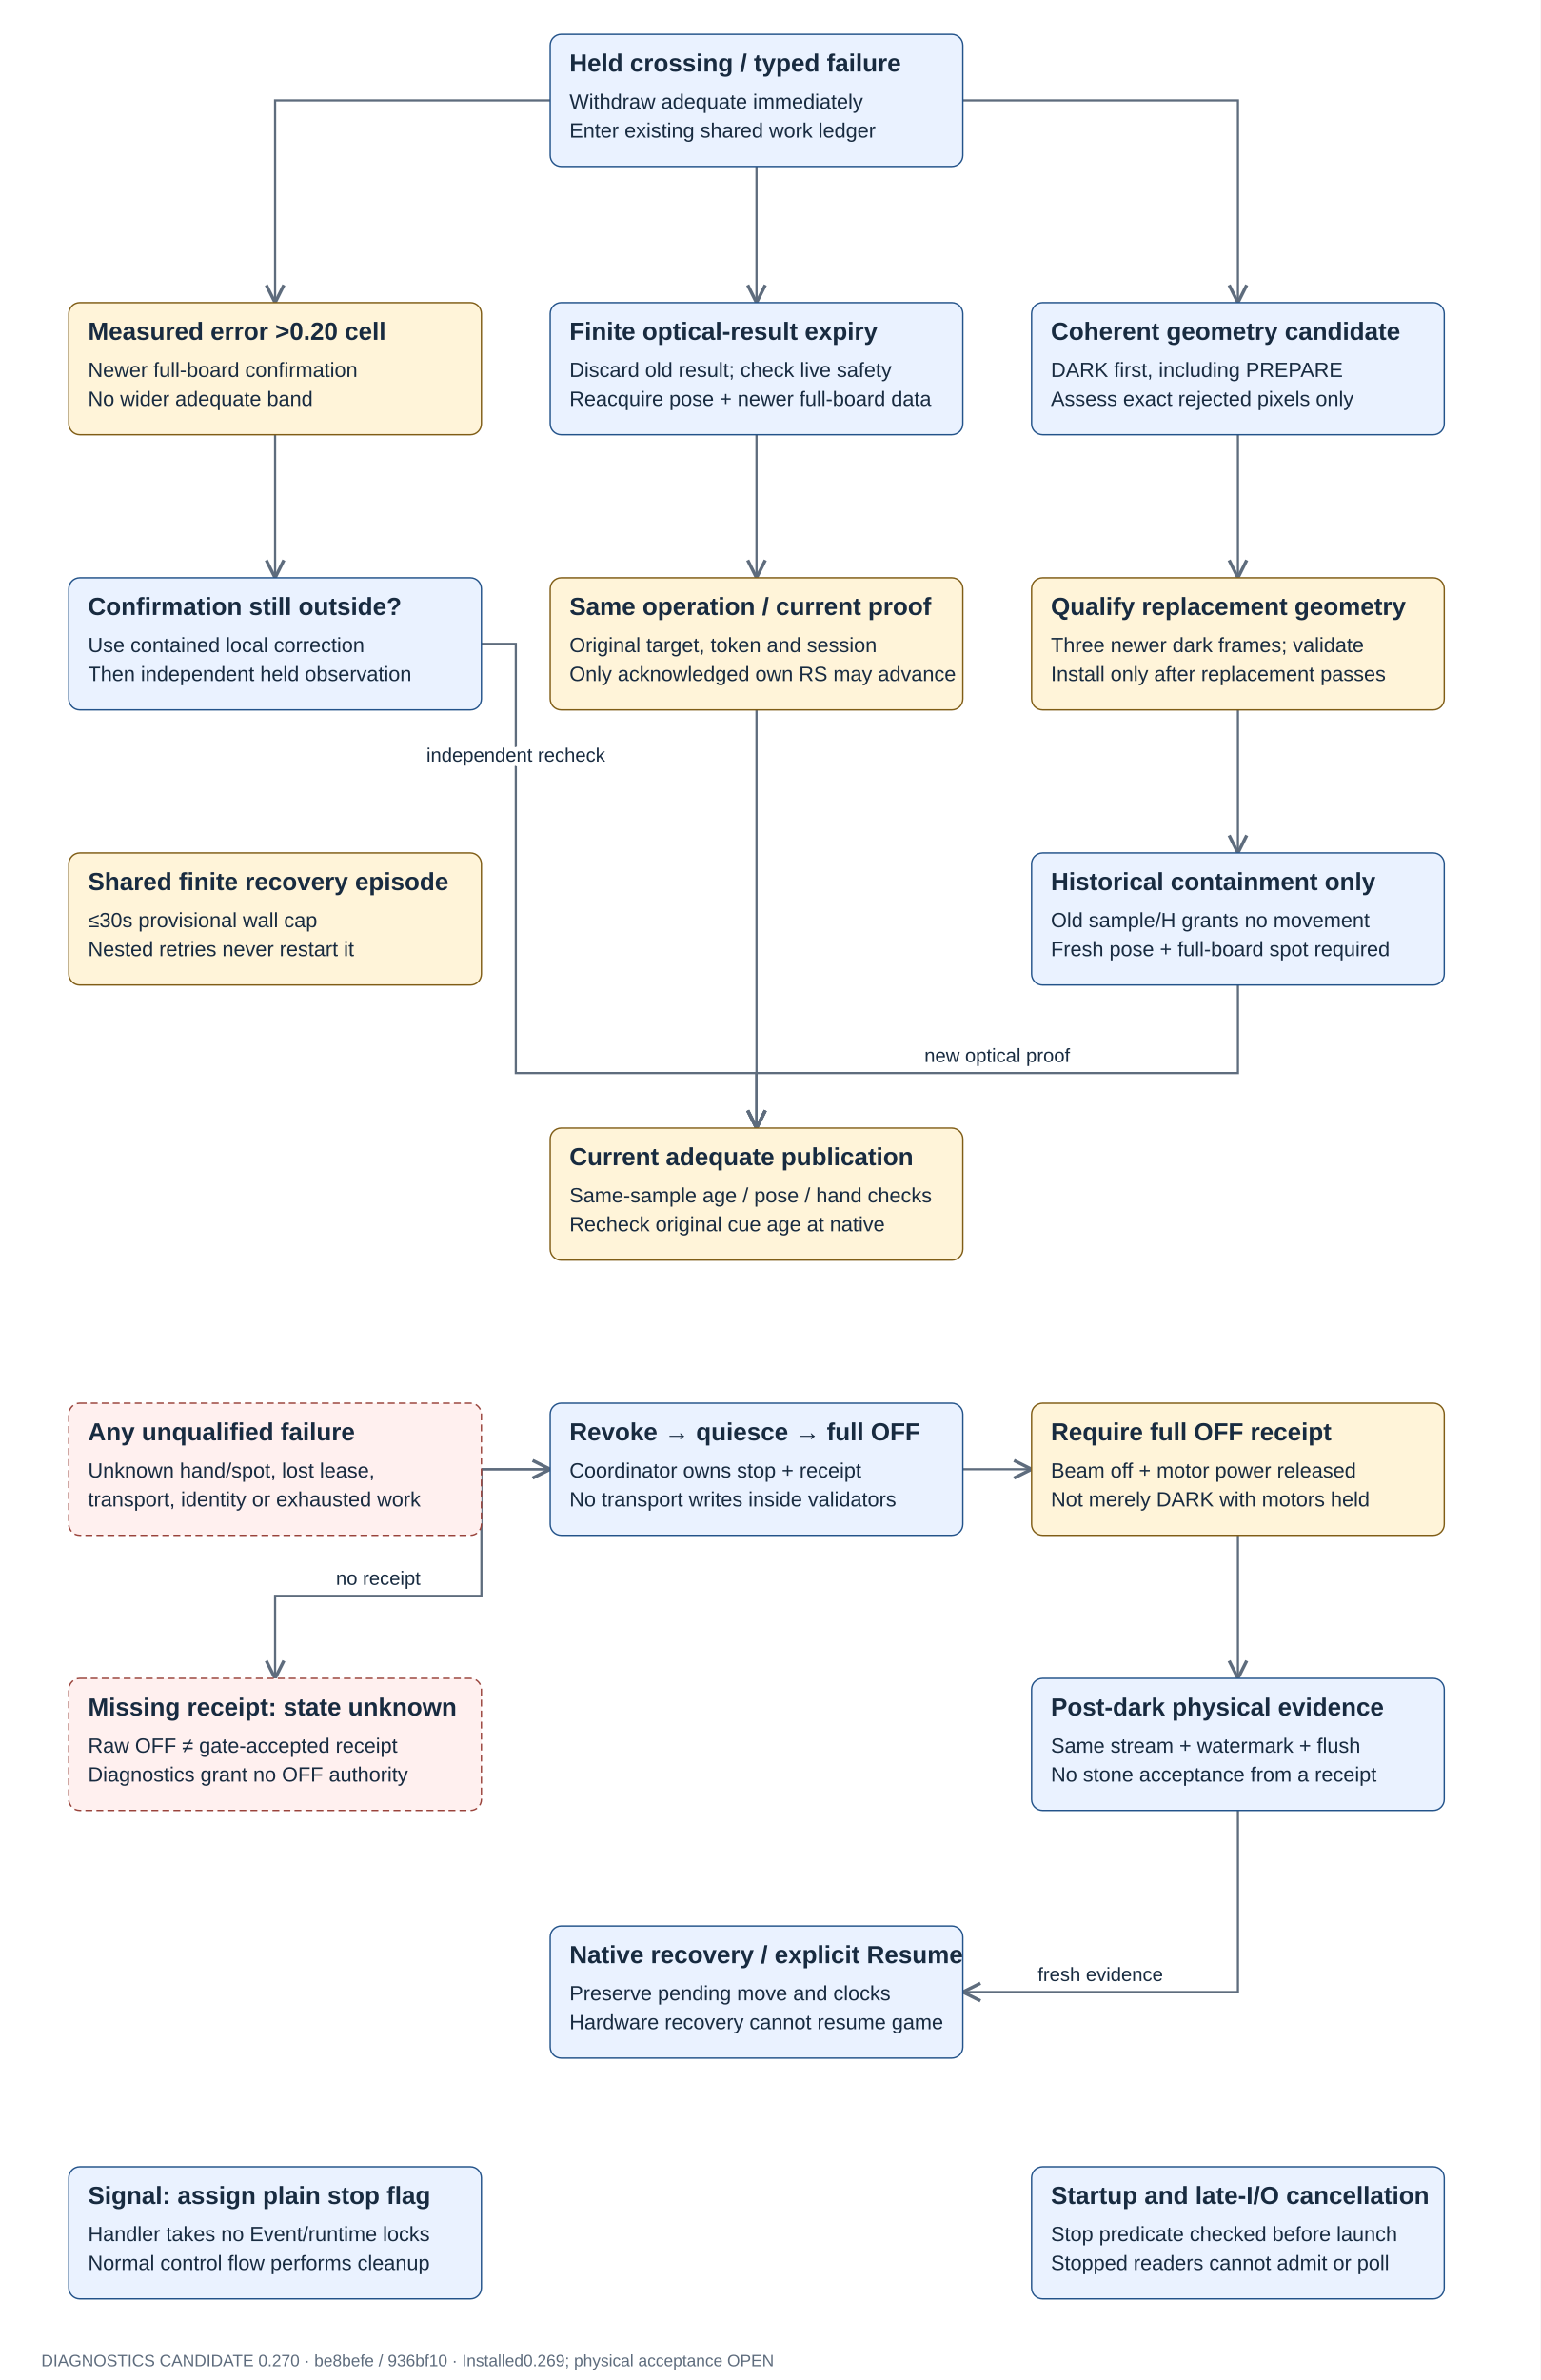
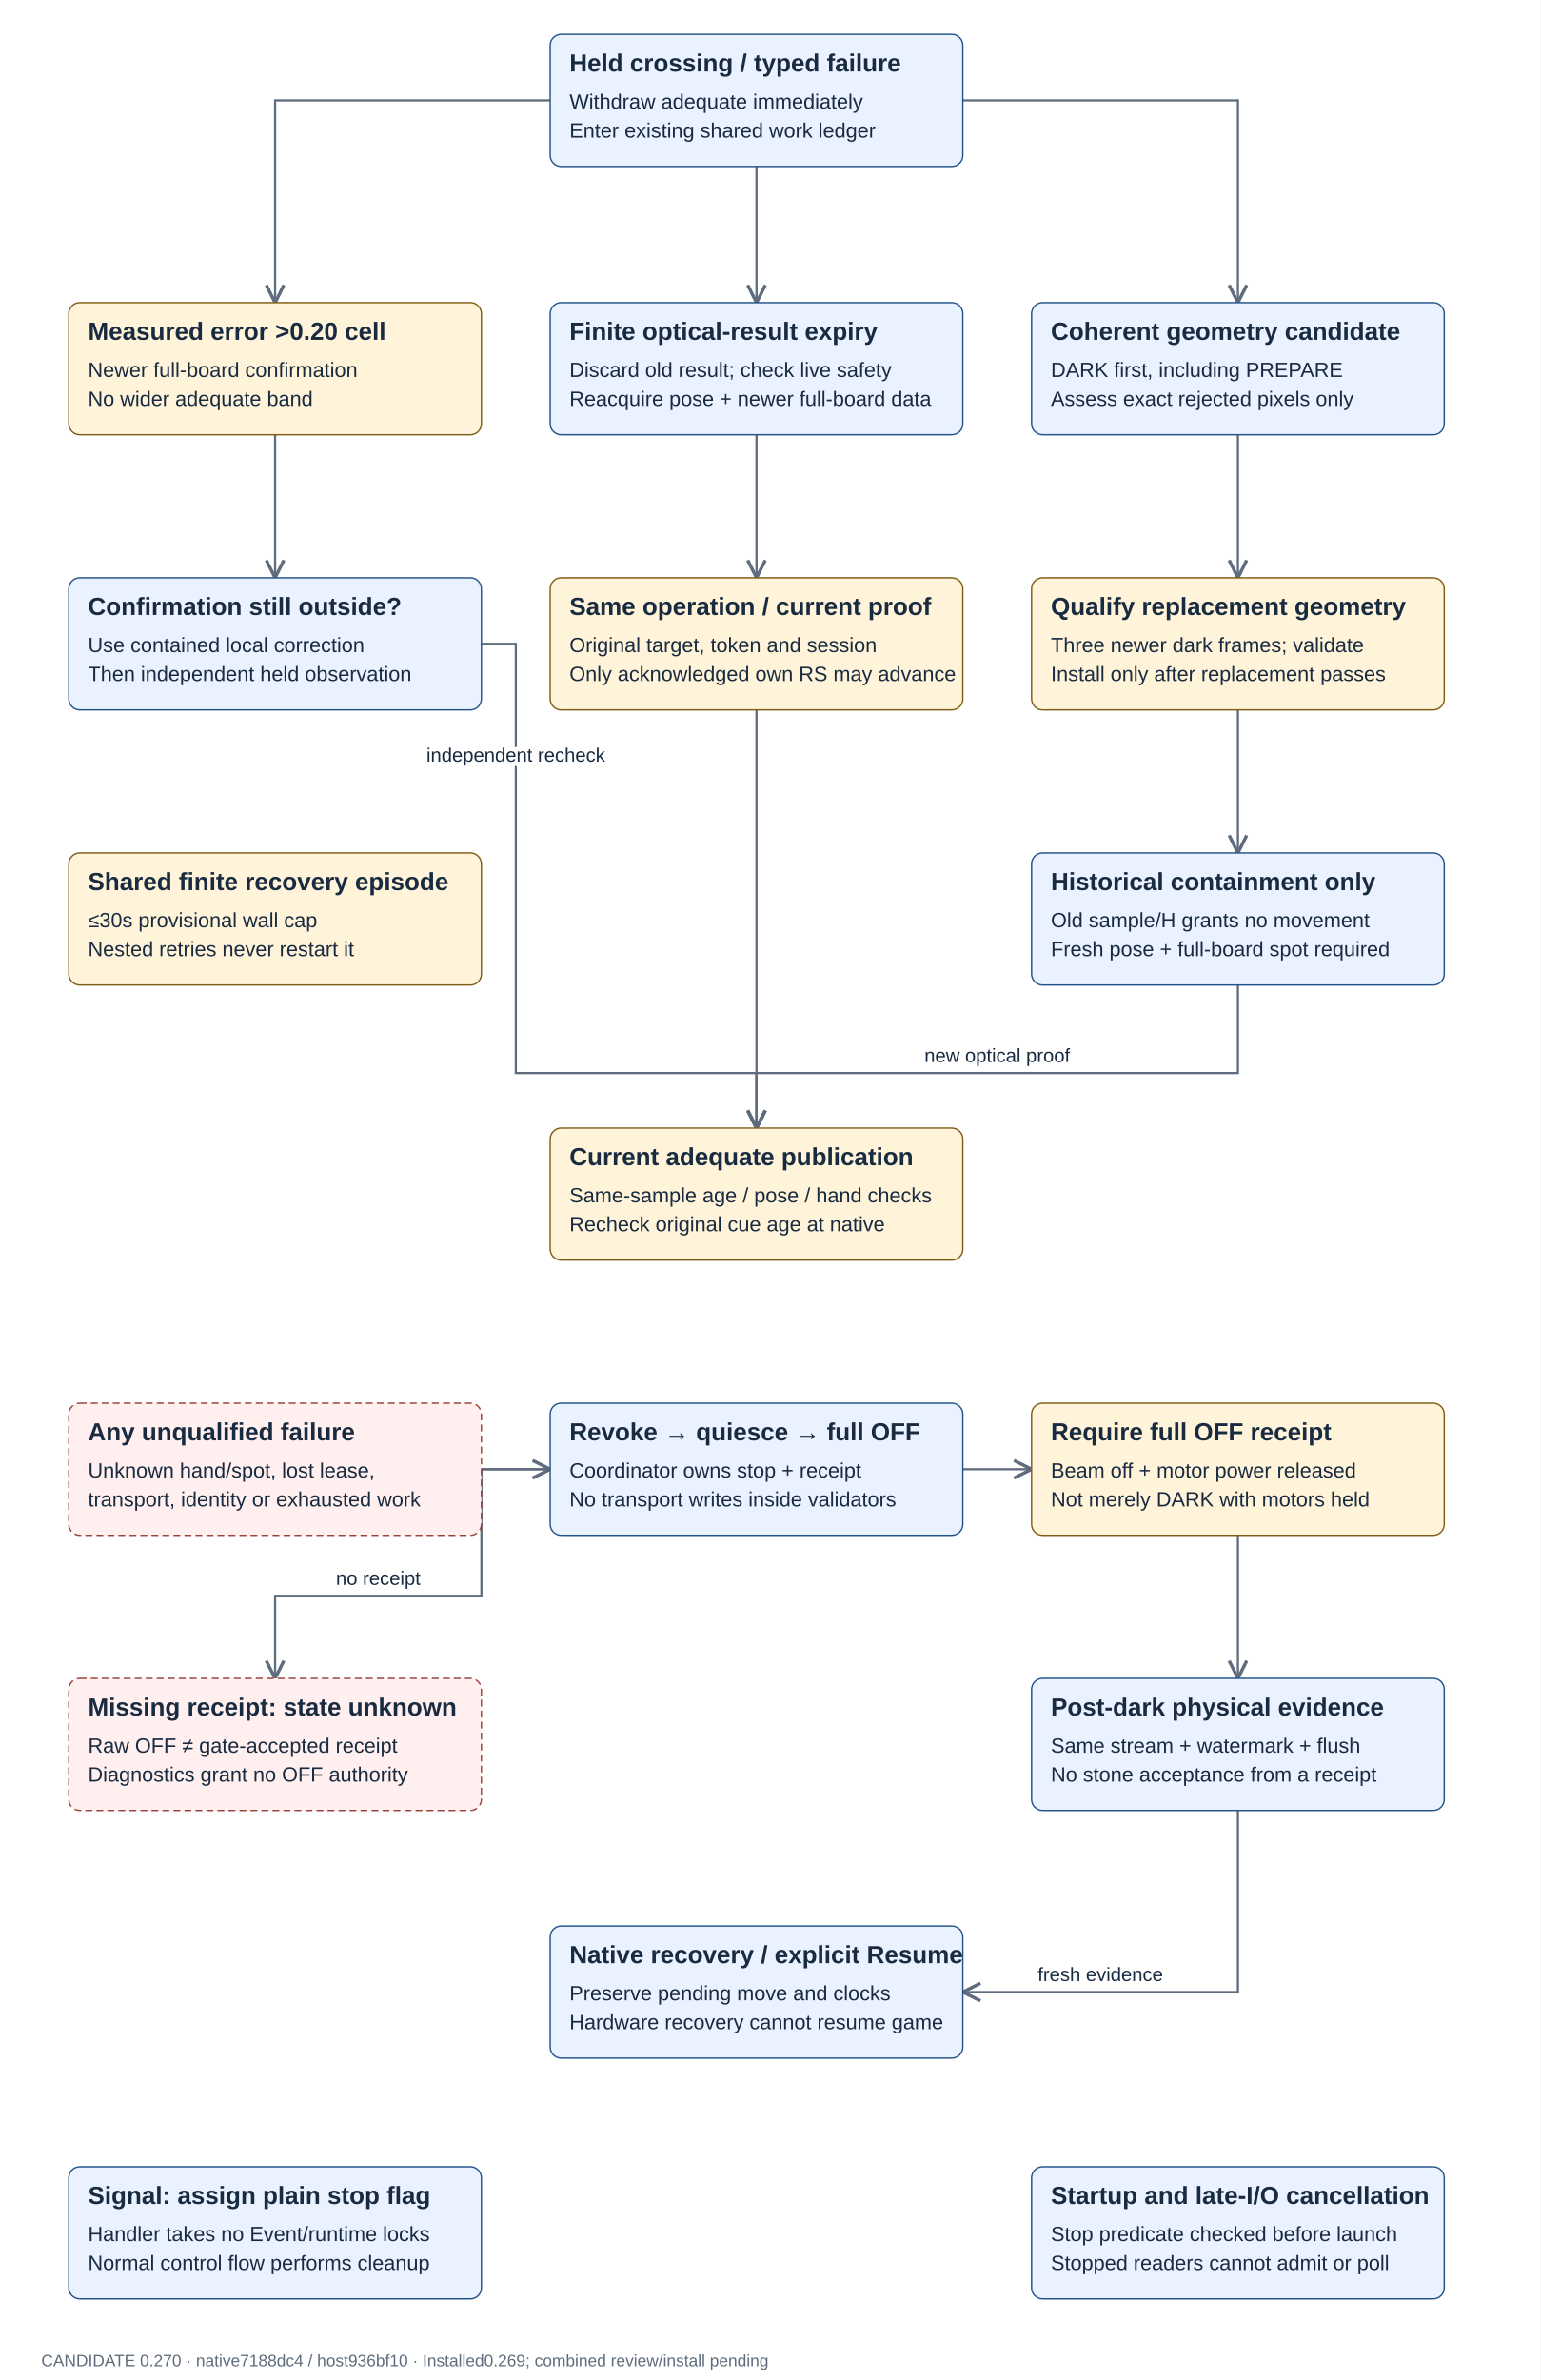
<svg xmlns="http://www.w3.org/2000/svg" viewBox="0 0 1120 1730" width="1120" height="1730" role="img" aria-labelledby="recovery-title recovery-desc">
  <defs>
    <marker id="arrow" markerWidth="10" markerHeight="10" refX="9" refY="5" orient="auto-start-reverse">
      <path d="M 1 1 L 9 5 L 1 9" fill="none" stroke="#5e6c7d" stroke-width="1.5" />
    </marker>
  </defs>
  <style>text{font-family:Arial,Helvetica,sans-serif;fill:#182b40}.edge-label{font-size:14px;paint-order:stroke;stroke:#fff;stroke-width:7px;stroke-linejoin:round}.node-title{font-size:18px;font-weight:600}.node-body{font-size:15px}</style>
  <rect width="100%" height="100%" fill="#fff" />
  <polyline points="400.0,73.0 200,73.0 200,155 200.0,220.0" fill="none" stroke="#5e6c7d" stroke-width="1.6" marker-end="url(#arrow)" />
  <polyline points="550.0,121.0 550.0,220.0" fill="none" stroke="#5e6c7d" stroke-width="1.6" marker-end="url(#arrow)" />
  <polyline points="700.0,73.0 900,73.0 900,155 900.0,220.0" fill="none" stroke="#5e6c7d" stroke-width="1.6" marker-end="url(#arrow)" />
  <polyline points="200.0,316.0 200.0,420.0" fill="none" stroke="#5e6c7d" stroke-width="1.6" marker-end="url(#arrow)" />
  <polyline points="350.0,468.0 375,468 375,780 550,780 550.0,820.0" fill="none" stroke="#5e6c7d" stroke-width="1.6" marker-end="url(#arrow)" />
  <text class="edge-label" x="375.0" y="553.6" text-anchor="middle">independent recheck</text>
  <polyline points="550.0,316.0 550.0,420.0" fill="none" stroke="#5e6c7d" stroke-width="1.6" marker-end="url(#arrow)" />
  <polyline points="550.0,516.0 550.0,820.0" fill="none" stroke="#5e6c7d" stroke-width="1.6" marker-end="url(#arrow)" />
  <polyline points="900.0,316.0 900.0,420.0" fill="none" stroke="#5e6c7d" stroke-width="1.6" marker-end="url(#arrow)" />
  <polyline points="900.0,516.0 900.0,620.0" fill="none" stroke="#5e6c7d" stroke-width="1.6" marker-end="url(#arrow)" />
  <polyline points="900.0,716.0 900,780 550,780 550.0,820.0" fill="none" stroke="#5e6c7d" stroke-width="1.6" marker-end="url(#arrow)" />
  <text class="edge-label" x="725.0" y="772.0" text-anchor="middle">new optical proof</text>
  <polyline points="350.0,1068.0 400.0,1068.0" fill="none" stroke="#5e6c7d" stroke-width="1.6" marker-end="url(#arrow)" />
  <polyline points="700.0,1068.0 750.0,1068.0" fill="none" stroke="#5e6c7d" stroke-width="1.6" marker-end="url(#arrow)" />
  <polyline points="400.0,1068.0 350,1068 350,1160 200,1160 200.0,1220.0" fill="none" stroke="#5e6c7d" stroke-width="1.6" marker-end="url(#arrow)" />
  <text class="edge-label" x="275.0" y="1152.0" text-anchor="middle">no receipt</text>
  <polyline points="900.0,1116.0 900.0,1220.0" fill="none" stroke="#5e6c7d" stroke-width="1.6" marker-end="url(#arrow)" />
  <polyline points="900.0,1316.0 900,1448 700.0,1448.0" fill="none" stroke="#5e6c7d" stroke-width="1.6" marker-end="url(#arrow)" />
  <text class="edge-label" x="800.0" y="1440.0" text-anchor="middle">fresh evidence</text>
  <g data-node="input">
    <rect x="400" y="25" width="300" height="96" rx="8" fill="#eaf2ff" stroke="#23538a" />
    <text class="node-title" x="414" y="52">Held crossing / typed failure</text>
    <text class="node-body" x="414" y="79">Withdraw adequate immediately</text>
    <text class="node-body" x="414" y="100">Enter existing shared work ledger</text>
  </g>
  <g data-node="cross">
    <rect x="50" y="220" width="300" height="96" rx="8" fill="#fff4d9" stroke="#805d16" />
    <text class="node-title" x="64" y="247">Measured error &gt;0.20 cell</text>
    <text class="node-body" x="64" y="274">Newer full-board confirmation</text>
    <text class="node-body" x="64" y="295">No wider adequate band</text>
  </g>
  <g data-node="expiry">
    <rect x="400" y="220" width="300" height="96" rx="8" fill="#eaf2ff" stroke="#23538a" />
    <text class="node-title" x="414" y="247">Finite optical-result expiry</text>
    <text class="node-body" x="414" y="274">Discard old result; check live safety</text>
    <text class="node-body" x="414" y="295">Reacquire pose + newer full-board data</text>
  </g>
  <g data-node="geometry">
    <rect x="750" y="220" width="300" height="96" rx="8" fill="#eaf2ff" stroke="#23538a" />
    <text class="node-title" x="764" y="247">Coherent geometry candidate</text>
    <text class="node-body" x="764" y="274">DARK first, including PREPARE</text>
    <text class="node-body" x="764" y="295">Assess exact rejected pixels only</text>
  </g>
  <g data-node="confirm">
    <rect x="50" y="420" width="300" height="96" rx="8" fill="#eaf2ff" stroke="#23538a" />
    <text class="node-title" x="64" y="447">Confirmation still outside?</text>
    <text class="node-body" x="64" y="474">Use contained local correction</text>
    <text class="node-body" x="64" y="495">Then independent held observation</text>
  </g>
  <g data-node="fresh">
    <rect x="400" y="420" width="300" height="96" rx="8" fill="#fff4d9" stroke="#805d16" />
    <text class="node-title" x="414" y="447">Same operation / current proof</text>
    <text class="node-body" x="414" y="474">Original target, token and session</text>
    <text class="node-body" x="414" y="495">Only acknowledged own RS may advance</text>
  </g>
  <g data-node="fit">
    <rect x="750" y="420" width="300" height="96" rx="8" fill="#fff4d9" stroke="#805d16" />
    <text class="node-title" x="764" y="447">Qualify replacement geometry</text>
    <text class="node-body" x="764" y="474">Three newer dark frames; validate</text>
    <text class="node-body" x="764" y="495">Install only after replacement passes</text>
  </g>
  <g data-node="hint">
    <rect x="750" y="620" width="300" height="96" rx="8" fill="#eaf2ff" stroke="#23538a" />
    <text class="node-title" x="764" y="647">Historical containment only</text>
    <text class="node-body" x="764" y="674">Old sample/H grants no movement</text>
    <text class="node-body" x="764" y="695">Fresh pose + full-board spot required</text>
  </g>
  <g data-node="adequate">
    <rect x="400" y="820" width="300" height="96" rx="8" fill="#fff4d9" stroke="#805d16" />
    <text class="node-title" x="414" y="847">Current adequate publication</text>
    <text class="node-body" x="414" y="874">Same-sample age / pose / hand checks</text>
    <text class="node-body" x="414" y="895">Recheck original cue age at native</text>
  </g>
  <g data-node="lease">
    <rect x="50" y="620" width="300" height="96" rx="8" fill="#fff4d9" stroke="#805d16" />
    <text class="node-title" x="64" y="647">Shared finite recovery episode</text>
    <text class="node-body" x="64" y="674">≤30s provisional wall cap</text>
    <text class="node-body" x="64" y="695">Nested retries never restart it</text>
  </g>
  <g data-node="failure">
    <rect x="50" y="1020" width="300" height="96" rx="8" fill="#fff0ef" stroke="#99433b" stroke-dasharray="5 3" />
    <text class="node-title" x="64" y="1047">Any unqualified failure</text>
    <text class="node-body" x="64" y="1074">Unknown hand/spot, lost lease,</text>
    <text class="node-body" x="64" y="1095">transport, identity or exhausted work</text>
  </g>
  <g data-node="cancel">
    <rect x="400" y="1020" width="300" height="96" rx="8" fill="#eaf2ff" stroke="#23538a" />
    <text class="node-title" x="414" y="1047">Revoke → quiesce → full OFF</text>
    <text class="node-body" x="414" y="1074">Coordinator owns stop + receipt</text>
    <text class="node-body" x="414" y="1095">No transport writes inside validators</text>
  </g>
  <g data-node="off">
    <rect x="750" y="1020" width="300" height="96" rx="8" fill="#fff4d9" stroke="#805d16" />
    <text class="node-title" x="764" y="1047">Require full OFF receipt</text>
    <text class="node-body" x="764" y="1074">Beam off + motor power released</text>
    <text class="node-body" x="764" y="1095">Not merely DARK with motors held</text>
  </g>
  <g data-node="dark">
    <rect x="750" y="1220" width="300" height="96" rx="8" fill="#eaf2ff" stroke="#23538a" />
    <text class="node-title" x="764" y="1247">Post-dark physical evidence</text>
    <text class="node-body" x="764" y="1274">Same stream + watermark + flush</text>
    <text class="node-body" x="764" y="1295">No stone acceptance from a receipt</text>
  </g>
  <g data-node="resume">
    <rect x="400" y="1400" width="300" height="96" rx="8" fill="#eaf2ff" stroke="#23538a" />
    <text class="node-title" x="414" y="1427">Native recovery / explicit Resume</text>
    <text class="node-body" x="414" y="1454">Preserve pending move and clocks</text>
    <text class="node-body" x="414" y="1475">Hardware recovery cannot resume game</text>
  </g>
  <g data-node="nooff">
    <rect x="50" y="1220" width="300" height="96" rx="8" fill="#fff0ef" stroke="#99433b" stroke-dasharray="5 3" />
    <text class="node-title" x="64" y="1247">Missing receipt: state unknown</text>
    <text class="node-body" x="64" y="1274">Raw OFF ≠ gate-accepted receipt</text>
    <text class="node-body" x="64" y="1295">Diagnostics grant no OFF authority</text>
  </g>
  <g data-node="signal">
    <rect x="50" y="1575" width="300" height="96" rx="8" fill="#eaf2ff" stroke="#23538a" />
    <text class="node-title" x="64" y="1602">Signal: assign plain stop flag</text>
    <text class="node-body" x="64" y="1629">Handler takes no Event/runtime locks</text>
    <text class="node-body" x="64" y="1650">Normal control flow performs cleanup</text>
  </g>
  <g data-node="startupstop">
    <rect x="750" y="1575" width="300" height="96" rx="8" fill="#eaf2ff" stroke="#23538a" />
    <text class="node-title" x="764" y="1602">Startup and late-I/O cancellation</text>
    <text class="node-body" x="764" y="1629">Stop predicate checked before launch</text>
    <text class="node-body" x="764" y="1650">Stopped readers cannot admit or poll</text>
  </g>
-   <text x="30" y="1720" style="font-size:12px;fill:#5e6c7d">DIAGNOSTICS CANDIDATE 0.270 · be8befe / 936bf10 · Installed0.269; physical acceptance OPEN</text>
+   <text x="30" y="1720" style="font-size:12px;fill:#5e6c7d">CANDIDATE 0.270 · native7188dc4 / host936bf10 · Installed0.269; combined review/install pending</text>
</svg>
